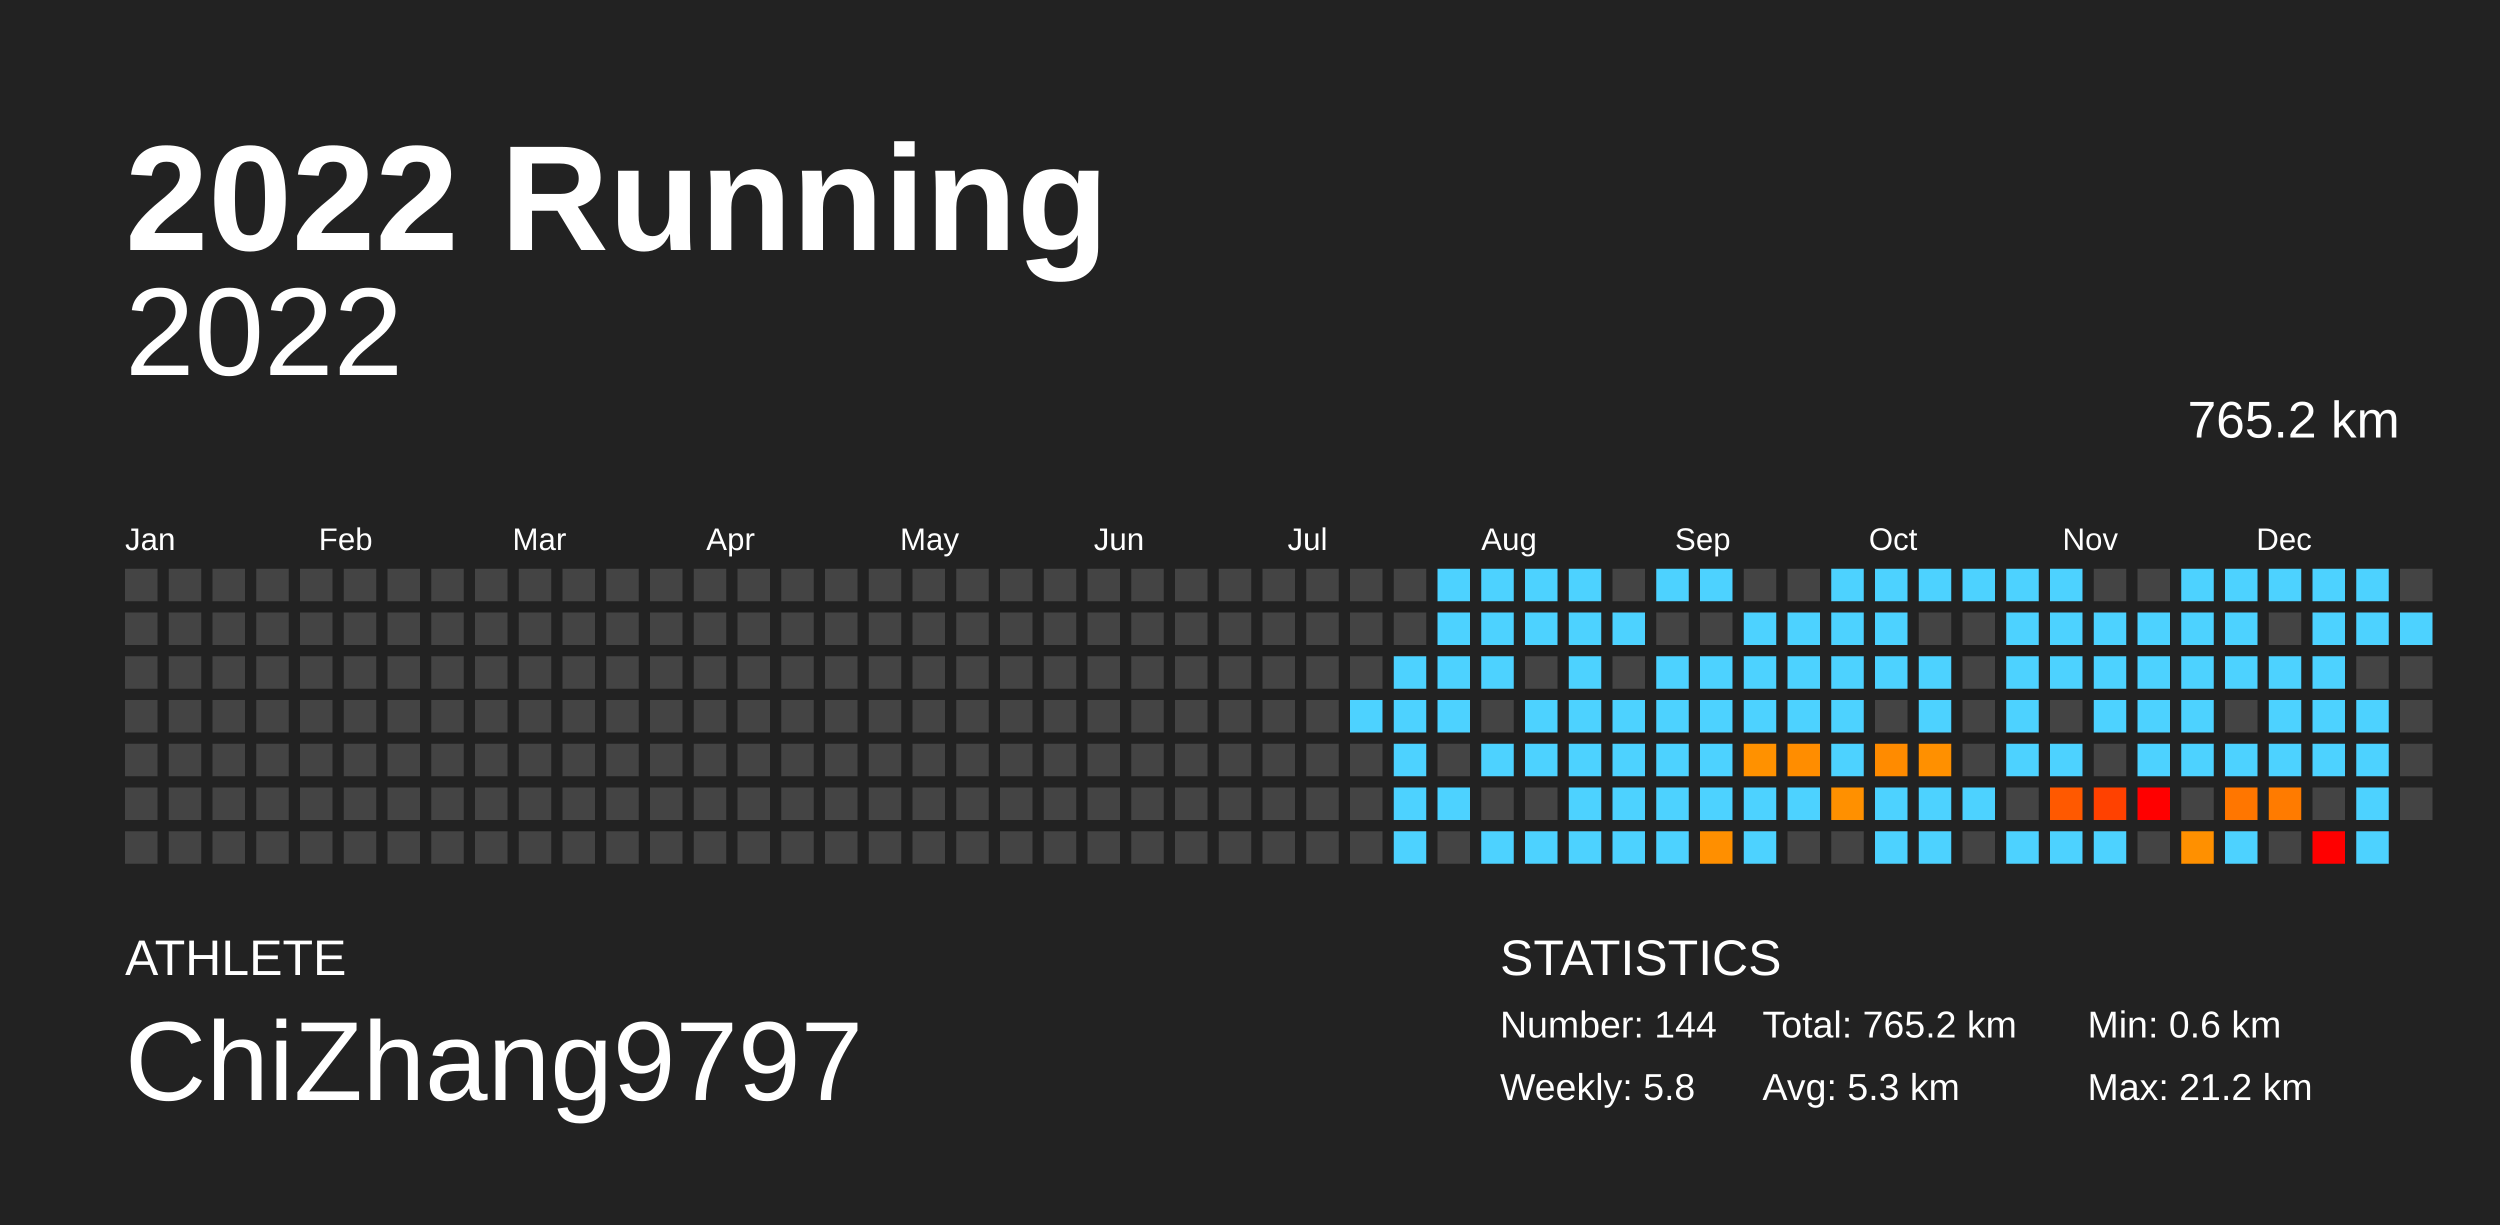
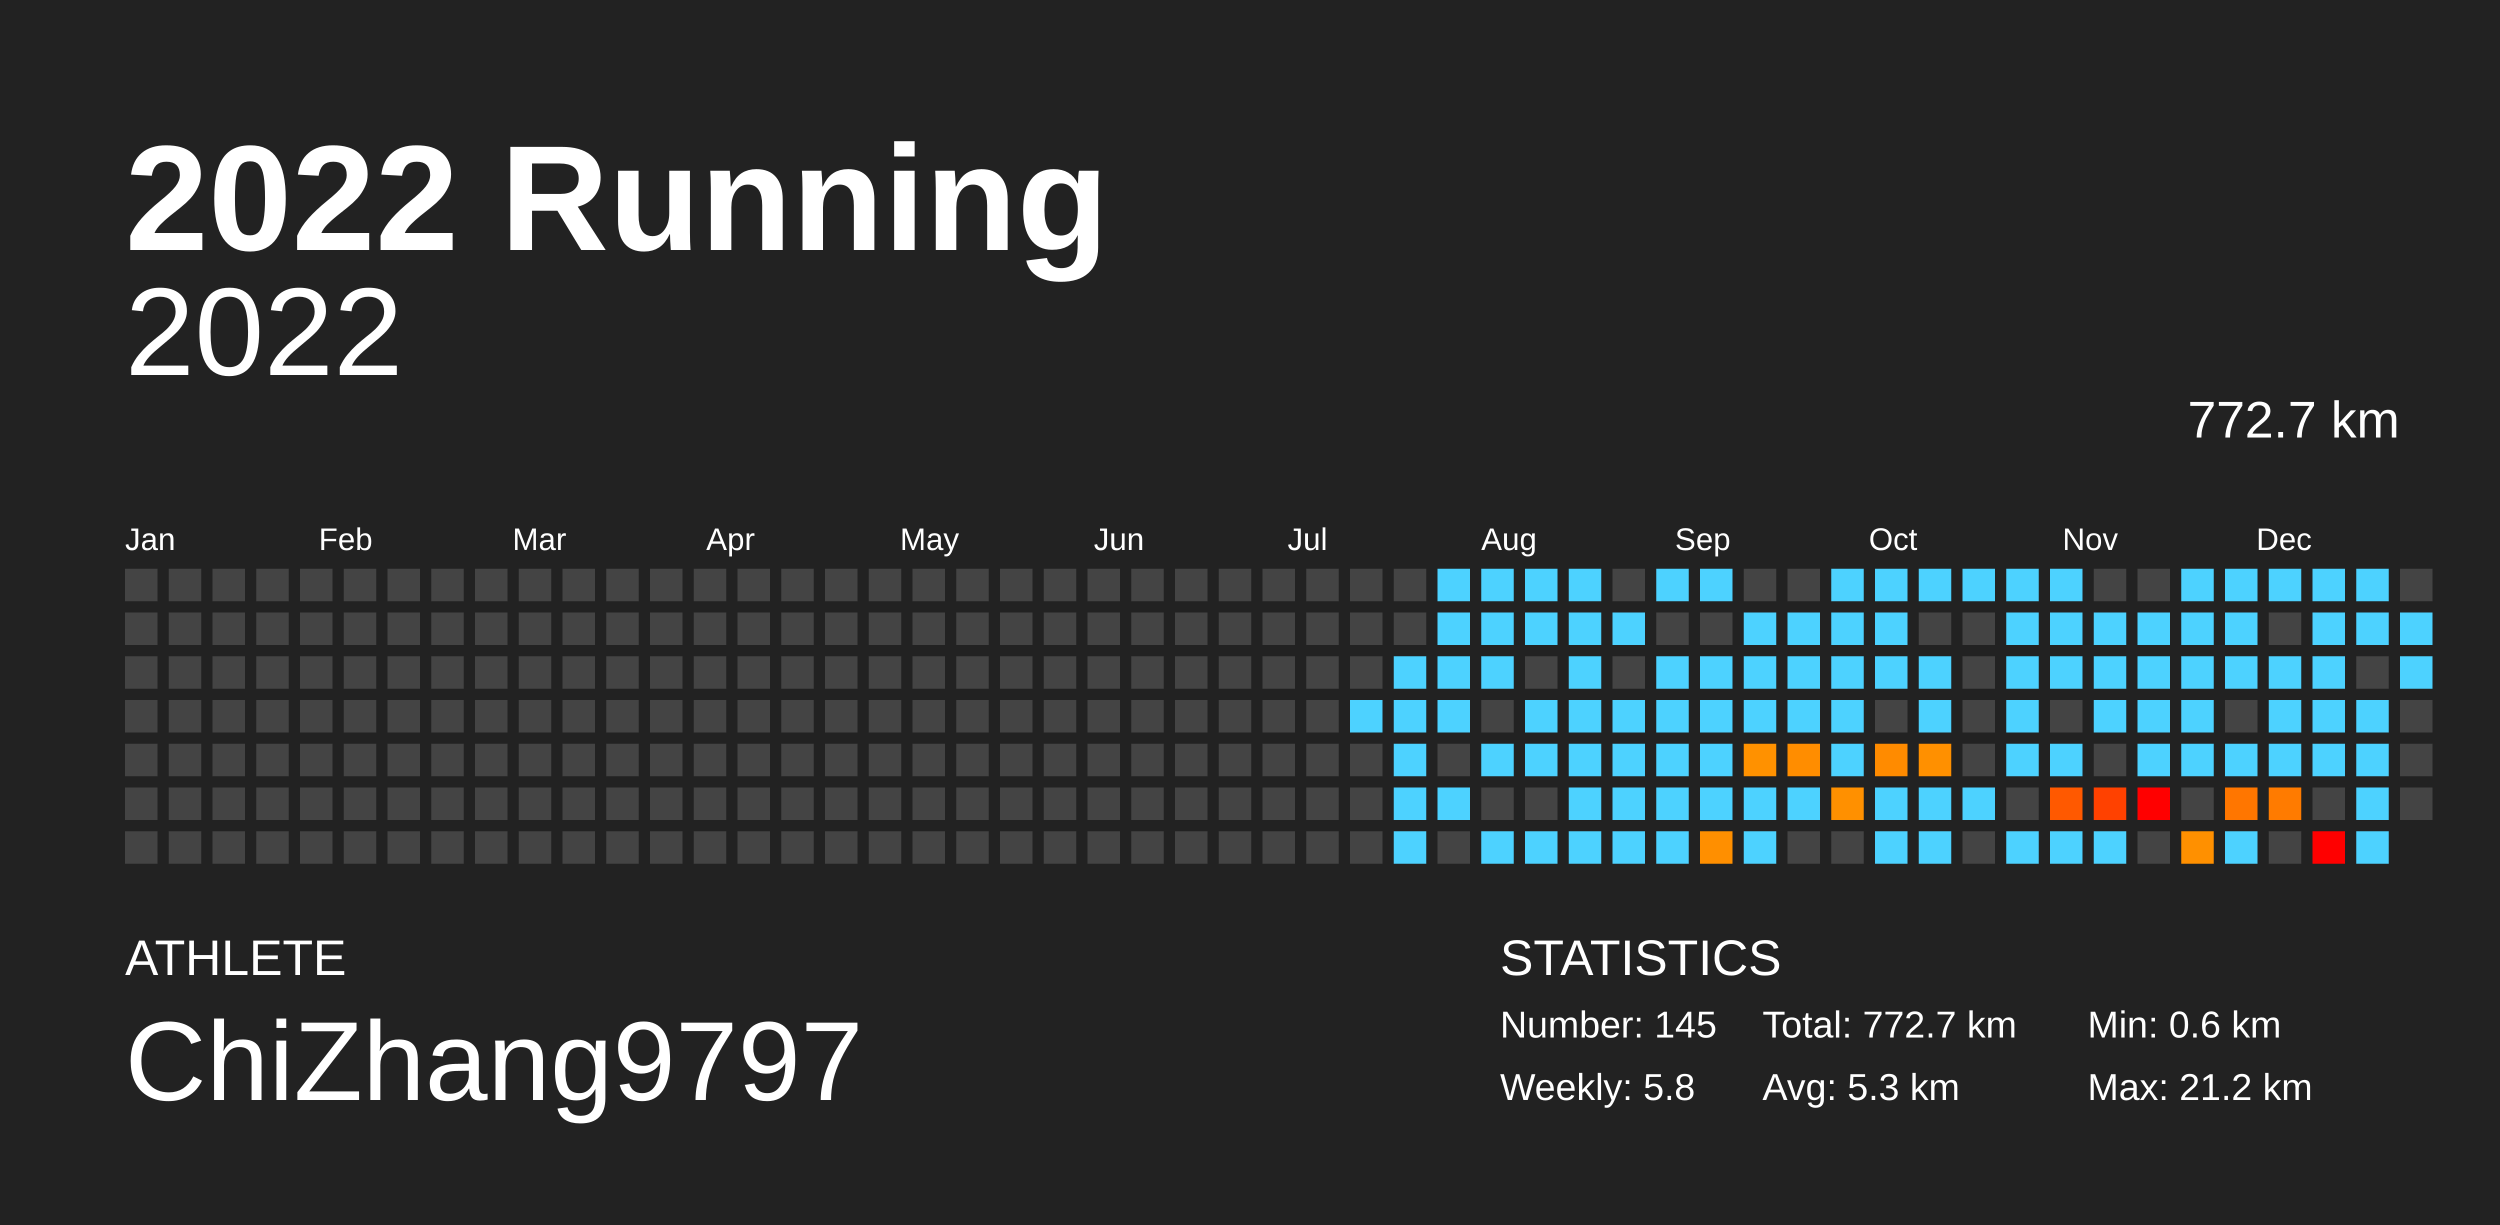
<svg xmlns="http://www.w3.org/2000/svg" baseProfile="full" height="98mm" version="1.1" viewBox="0,0,200,98" width="200mm">
  <defs />
  <rect fill="#222222" height="98" width="200" x="0" y="0" />
  <text fill="#FFFFFF" style="font-size:12px; font-family:Arial; font-weight:bold;" x="10" y="20">2022 Running</text>
  <text fill="#FFFFFF" style="font-size:4px; font-family:Arial" x="10" y="78">ATHLETE</text>
  <text fill="#FFFFFF" style="font-size:9px; font-family:Arial" x="10" y="88">ChiZhang9797</text>
  <text fill="#FFFFFF" style="font-size:4px; font-family:Arial" x="120" y="78">STATISTICS</text>
-   <text fill="#FFFFFF" style="font-size:3px; font-family:Arial" x="120" y="83">Number: 144</text>
+   <text fill="#FFFFFF" style="font-size:3px; font-family:Arial" x="120" y="83">Number: 145</text>
  <text fill="#FFFFFF" style="font-size:3px; font-family:Arial" x="120" y="88">Weekly: 5.8</text>
-   <text fill="#FFFFFF" style="font-size:3px; font-family:Arial" x="141" y="83">Total: 765.2 km</text>
+   <text fill="#FFFFFF" style="font-size:3px; font-family:Arial" x="141" y="83">Total: 772.7 km</text>
  <text fill="#FFFFFF" style="font-size:3px; font-family:Arial" x="141" y="88">Avg: 5.3 km</text>
  <text fill="#FFFFFF" style="font-size:3px; font-family:Arial" x="167" y="83">Min: 0.6 km</text>
  <text fill="#FFFFFF" style="font-size:3px; font-family:Arial" x="167" y="88">Max: 21.2 km</text>
  <text alignment-baseline="hanging" fill="#FFFFFF" style="font-size:10.0px; font-family:Arial;" x="10" y="30">2022</text>
-   <text alignment-baseline="hanging" fill="#FFFFFF" style="font-size:4.125px; font-family:Arial;" x="175" y="35">765.2 km</text>
+   <text alignment-baseline="hanging" fill="#FFFFFF" style="font-size:4.125px; font-family:Arial;" x="175" y="35">772.7 km</text>
  <text fill="#FFFFFF" style="font-size:2.5px; font-family:Arial" x="10.0" y="44">Jan</text>
  <text fill="#FFFFFF" style="font-size:2.5px; font-family:Arial" x="25.5" y="44">Feb</text>
  <text fill="#FFFFFF" style="font-size:2.5px; font-family:Arial" x="41.0" y="44">Mar</text>
  <text fill="#FFFFFF" style="font-size:2.5px; font-family:Arial" x="56.5" y="44">Apr</text>
  <text fill="#FFFFFF" style="font-size:2.5px; font-family:Arial" x="72.0" y="44">May</text>
  <text fill="#FFFFFF" style="font-size:2.5px; font-family:Arial" x="87.5" y="44">Jun</text>
  <text fill="#FFFFFF" style="font-size:2.5px; font-family:Arial" x="103.0" y="44">Jul</text>
  <text fill="#FFFFFF" style="font-size:2.5px; font-family:Arial" x="118.5" y="44">Aug</text>
  <text fill="#FFFFFF" style="font-size:2.5px; font-family:Arial" x="134.0" y="44">Sep</text>
  <text fill="#FFFFFF" style="font-size:2.5px; font-family:Arial" x="149.5" y="44">Oct</text>
  <text fill="#FFFFFF" style="font-size:2.5px; font-family:Arial" x="165.0" y="44">Nov</text>
  <text fill="#FFFFFF" style="font-size:2.5px; font-family:Arial" x="180.5" y="44">Dec</text>
  <rect fill="#444444" height="2.6" width="2.6" x="10.0" y="45.5" />
  <rect fill="#444444" height="2.6" width="2.6" x="10.0" y="49.0" />
  <rect fill="#444444" height="2.6" width="2.6" x="10.0" y="52.5" />
  <rect fill="#444444" height="2.6" width="2.6" x="10.0" y="56.0" />
  <rect fill="#444444" height="2.6" width="2.6" x="10.0" y="59.5" />
  <rect fill="#444444" height="2.6" width="2.6" x="10.0" y="63.0" />
  <rect fill="#444444" height="2.6" width="2.6" x="10.0" y="66.5" />
  <rect fill="#444444" height="2.6" width="2.6" x="13.5" y="45.5" />
  <rect fill="#444444" height="2.6" width="2.6" x="13.5" y="49.0" />
  <rect fill="#444444" height="2.6" width="2.6" x="13.5" y="52.5" />
  <rect fill="#444444" height="2.6" width="2.6" x="13.5" y="56.0" />
  <rect fill="#444444" height="2.6" width="2.6" x="13.5" y="59.5" />
  <rect fill="#444444" height="2.6" width="2.6" x="13.5" y="63.0" />
  <rect fill="#444444" height="2.6" width="2.6" x="13.5" y="66.5" />
  <rect fill="#444444" height="2.6" width="2.6" x="17.0" y="45.5" />
  <rect fill="#444444" height="2.6" width="2.6" x="17.0" y="49.0" />
  <rect fill="#444444" height="2.6" width="2.6" x="17.0" y="52.5" />
  <rect fill="#444444" height="2.6" width="2.6" x="17.0" y="56.0" />
  <rect fill="#444444" height="2.6" width="2.6" x="17.0" y="59.5" />
  <rect fill="#444444" height="2.6" width="2.6" x="17.0" y="63.0" />
  <rect fill="#444444" height="2.6" width="2.6" x="17.0" y="66.5" />
  <rect fill="#444444" height="2.6" width="2.6" x="20.5" y="45.5" />
  <rect fill="#444444" height="2.6" width="2.6" x="20.5" y="49.0" />
  <rect fill="#444444" height="2.6" width="2.6" x="20.5" y="52.5" />
  <rect fill="#444444" height="2.6" width="2.6" x="20.5" y="56.0" />
  <rect fill="#444444" height="2.6" width="2.6" x="20.5" y="59.5" />
  <rect fill="#444444" height="2.6" width="2.6" x="20.5" y="63.0" />
  <rect fill="#444444" height="2.6" width="2.6" x="20.5" y="66.5" />
  <rect fill="#444444" height="2.6" width="2.6" x="24.0" y="45.5" />
  <rect fill="#444444" height="2.6" width="2.6" x="24.0" y="49.0" />
  <rect fill="#444444" height="2.6" width="2.6" x="24.0" y="52.5" />
  <rect fill="#444444" height="2.6" width="2.6" x="24.0" y="56.0" />
  <rect fill="#444444" height="2.6" width="2.6" x="24.0" y="59.5" />
  <rect fill="#444444" height="2.6" width="2.6" x="24.0" y="63.0" />
  <rect fill="#444444" height="2.6" width="2.6" x="24.0" y="66.5" />
  <rect fill="#444444" height="2.6" width="2.6" x="27.5" y="45.5" />
  <rect fill="#444444" height="2.6" width="2.6" x="27.5" y="49.0" />
  <rect fill="#444444" height="2.6" width="2.6" x="27.5" y="52.5" />
  <rect fill="#444444" height="2.6" width="2.6" x="27.5" y="56.0" />
  <rect fill="#444444" height="2.6" width="2.6" x="27.5" y="59.5" />
  <rect fill="#444444" height="2.6" width="2.6" x="27.5" y="63.0" />
  <rect fill="#444444" height="2.6" width="2.6" x="27.5" y="66.5" />
  <rect fill="#444444" height="2.6" width="2.6" x="31.0" y="45.5" />
  <rect fill="#444444" height="2.6" width="2.6" x="31.0" y="49.0" />
  <rect fill="#444444" height="2.6" width="2.6" x="31.0" y="52.5" />
  <rect fill="#444444" height="2.6" width="2.6" x="31.0" y="56.0" />
  <rect fill="#444444" height="2.6" width="2.6" x="31.0" y="59.5" />
  <rect fill="#444444" height="2.6" width="2.6" x="31.0" y="63.0" />
  <rect fill="#444444" height="2.6" width="2.6" x="31.0" y="66.5" />
  <rect fill="#444444" height="2.6" width="2.6" x="34.5" y="45.5" />
  <rect fill="#444444" height="2.6" width="2.6" x="34.5" y="49.0" />
  <rect fill="#444444" height="2.6" width="2.6" x="34.5" y="52.5" />
  <rect fill="#444444" height="2.6" width="2.6" x="34.5" y="56.0" />
  <rect fill="#444444" height="2.6" width="2.6" x="34.5" y="59.5" />
  <rect fill="#444444" height="2.6" width="2.6" x="34.5" y="63.0" />
  <rect fill="#444444" height="2.6" width="2.6" x="34.5" y="66.5" />
  <rect fill="#444444" height="2.6" width="2.6" x="38.0" y="45.5" />
  <rect fill="#444444" height="2.6" width="2.6" x="38.0" y="49.0" />
  <rect fill="#444444" height="2.6" width="2.6" x="38.0" y="52.5" />
  <rect fill="#444444" height="2.6" width="2.6" x="38.0" y="56.0" />
  <rect fill="#444444" height="2.6" width="2.6" x="38.0" y="59.5" />
  <rect fill="#444444" height="2.6" width="2.6" x="38.0" y="63.0" />
  <rect fill="#444444" height="2.6" width="2.6" x="38.0" y="66.5" />
  <rect fill="#444444" height="2.6" width="2.6" x="41.5" y="45.5" />
  <rect fill="#444444" height="2.6" width="2.6" x="41.5" y="49.0" />
  <rect fill="#444444" height="2.6" width="2.6" x="41.5" y="52.5" />
  <rect fill="#444444" height="2.6" width="2.6" x="41.5" y="56.0" />
  <rect fill="#444444" height="2.6" width="2.6" x="41.5" y="59.5" />
  <rect fill="#444444" height="2.6" width="2.6" x="41.5" y="63.0" />
  <rect fill="#444444" height="2.6" width="2.6" x="41.5" y="66.5" />
  <rect fill="#444444" height="2.6" width="2.6" x="45.0" y="45.5" />
  <rect fill="#444444" height="2.6" width="2.6" x="45.0" y="49.0" />
  <rect fill="#444444" height="2.6" width="2.6" x="45.0" y="52.5" />
  <rect fill="#444444" height="2.6" width="2.6" x="45.0" y="56.0" />
  <rect fill="#444444" height="2.6" width="2.6" x="45.0" y="59.5" />
  <rect fill="#444444" height="2.6" width="2.6" x="45.0" y="63.0" />
  <rect fill="#444444" height="2.6" width="2.6" x="45.0" y="66.5" />
  <rect fill="#444444" height="2.6" width="2.6" x="48.5" y="45.5" />
  <rect fill="#444444" height="2.6" width="2.6" x="48.5" y="49.0" />
  <rect fill="#444444" height="2.6" width="2.6" x="48.5" y="52.5" />
  <rect fill="#444444" height="2.6" width="2.6" x="48.5" y="56.0" />
  <rect fill="#444444" height="2.6" width="2.6" x="48.5" y="59.5" />
  <rect fill="#444444" height="2.6" width="2.6" x="48.5" y="63.0" />
  <rect fill="#444444" height="2.6" width="2.6" x="48.5" y="66.5" />
  <rect fill="#444444" height="2.6" width="2.6" x="52.0" y="45.5" />
  <rect fill="#444444" height="2.6" width="2.6" x="52.0" y="49.0" />
  <rect fill="#444444" height="2.6" width="2.6" x="52.0" y="52.5" />
  <rect fill="#444444" height="2.6" width="2.6" x="52.0" y="56.0" />
  <rect fill="#444444" height="2.6" width="2.6" x="52.0" y="59.5" />
  <rect fill="#444444" height="2.6" width="2.6" x="52.0" y="63.0" />
  <rect fill="#444444" height="2.6" width="2.6" x="52.0" y="66.5" />
  <rect fill="#444444" height="2.6" width="2.6" x="55.5" y="45.5" />
  <rect fill="#444444" height="2.6" width="2.6" x="55.5" y="49.0" />
  <rect fill="#444444" height="2.6" width="2.6" x="55.5" y="52.5" />
  <rect fill="#444444" height="2.6" width="2.6" x="55.5" y="56.0" />
  <rect fill="#444444" height="2.6" width="2.6" x="55.5" y="59.5" />
  <rect fill="#444444" height="2.6" width="2.6" x="55.5" y="63.0" />
  <rect fill="#444444" height="2.6" width="2.6" x="55.5" y="66.5" />
  <rect fill="#444444" height="2.6" width="2.6" x="59.0" y="45.5" />
  <rect fill="#444444" height="2.6" width="2.6" x="59.0" y="49.0" />
  <rect fill="#444444" height="2.6" width="2.6" x="59.0" y="52.5" />
  <rect fill="#444444" height="2.6" width="2.6" x="59.0" y="56.0" />
  <rect fill="#444444" height="2.6" width="2.6" x="59.0" y="59.5" />
  <rect fill="#444444" height="2.6" width="2.6" x="59.0" y="63.0" />
  <rect fill="#444444" height="2.6" width="2.6" x="59.0" y="66.5" />
  <rect fill="#444444" height="2.6" width="2.6" x="62.5" y="45.5" />
  <rect fill="#444444" height="2.6" width="2.6" x="62.5" y="49.0" />
  <rect fill="#444444" height="2.6" width="2.6" x="62.5" y="52.5" />
  <rect fill="#444444" height="2.6" width="2.6" x="62.5" y="56.0" />
  <rect fill="#444444" height="2.6" width="2.6" x="62.5" y="59.5" />
  <rect fill="#444444" height="2.6" width="2.6" x="62.5" y="63.0" />
  <rect fill="#444444" height="2.6" width="2.6" x="62.5" y="66.5" />
  <rect fill="#444444" height="2.6" width="2.6" x="66.0" y="45.5" />
  <rect fill="#444444" height="2.6" width="2.6" x="66.0" y="49.0" />
  <rect fill="#444444" height="2.6" width="2.6" x="66.0" y="52.5" />
  <rect fill="#444444" height="2.6" width="2.6" x="66.0" y="56.0" />
  <rect fill="#444444" height="2.6" width="2.6" x="66.0" y="59.5" />
  <rect fill="#444444" height="2.6" width="2.6" x="66.0" y="63.0" />
  <rect fill="#444444" height="2.6" width="2.6" x="66.0" y="66.5" />
  <rect fill="#444444" height="2.6" width="2.6" x="69.5" y="45.5" />
  <rect fill="#444444" height="2.6" width="2.6" x="69.5" y="49.0" />
  <rect fill="#444444" height="2.6" width="2.6" x="69.5" y="52.5" />
  <rect fill="#444444" height="2.6" width="2.6" x="69.5" y="56.0" />
  <rect fill="#444444" height="2.6" width="2.6" x="69.5" y="59.5" />
  <rect fill="#444444" height="2.6" width="2.6" x="69.5" y="63.0" />
  <rect fill="#444444" height="2.6" width="2.6" x="69.5" y="66.5" />
  <rect fill="#444444" height="2.6" width="2.6" x="73.0" y="45.5" />
  <rect fill="#444444" height="2.6" width="2.6" x="73.0" y="49.0" />
  <rect fill="#444444" height="2.6" width="2.6" x="73.0" y="52.5" />
  <rect fill="#444444" height="2.6" width="2.6" x="73.0" y="56.0" />
  <rect fill="#444444" height="2.6" width="2.6" x="73.0" y="59.5" />
  <rect fill="#444444" height="2.6" width="2.6" x="73.0" y="63.0" />
  <rect fill="#444444" height="2.6" width="2.6" x="73.0" y="66.5" />
  <rect fill="#444444" height="2.6" width="2.6" x="76.5" y="45.5" />
  <rect fill="#444444" height="2.6" width="2.6" x="76.5" y="49.0" />
  <rect fill="#444444" height="2.6" width="2.6" x="76.5" y="52.5" />
  <rect fill="#444444" height="2.6" width="2.6" x="76.5" y="56.0" />
  <rect fill="#444444" height="2.6" width="2.6" x="76.5" y="59.5" />
  <rect fill="#444444" height="2.6" width="2.6" x="76.5" y="63.0" />
  <rect fill="#444444" height="2.6" width="2.6" x="76.5" y="66.5" />
  <rect fill="#444444" height="2.6" width="2.6" x="80.0" y="45.5" />
  <rect fill="#444444" height="2.6" width="2.6" x="80.0" y="49.0" />
  <rect fill="#444444" height="2.6" width="2.6" x="80.0" y="52.5" />
  <rect fill="#444444" height="2.6" width="2.6" x="80.0" y="56.0" />
  <rect fill="#444444" height="2.6" width="2.6" x="80.0" y="59.5" />
  <rect fill="#444444" height="2.6" width="2.6" x="80.0" y="63.0" />
  <rect fill="#444444" height="2.6" width="2.6" x="80.0" y="66.5" />
  <rect fill="#444444" height="2.6" width="2.6" x="83.5" y="45.5" />
  <rect fill="#444444" height="2.6" width="2.6" x="83.5" y="49.0" />
  <rect fill="#444444" height="2.6" width="2.6" x="83.5" y="52.5" />
  <rect fill="#444444" height="2.6" width="2.6" x="83.5" y="56.0" />
  <rect fill="#444444" height="2.6" width="2.6" x="83.5" y="59.5" />
  <rect fill="#444444" height="2.6" width="2.6" x="83.5" y="63.0" />
  <rect fill="#444444" height="2.6" width="2.6" x="83.5" y="66.5" />
  <rect fill="#444444" height="2.6" width="2.6" x="87.0" y="45.5" />
  <rect fill="#444444" height="2.6" width="2.6" x="87.0" y="49.0" />
  <rect fill="#444444" height="2.6" width="2.6" x="87.0" y="52.5" />
  <rect fill="#444444" height="2.6" width="2.6" x="87.0" y="56.0" />
  <rect fill="#444444" height="2.6" width="2.6" x="87.0" y="59.5" />
  <rect fill="#444444" height="2.6" width="2.6" x="87.0" y="63.0" />
  <rect fill="#444444" height="2.6" width="2.6" x="87.0" y="66.5" />
  <rect fill="#444444" height="2.6" width="2.6" x="90.5" y="45.5" />
  <rect fill="#444444" height="2.6" width="2.6" x="90.5" y="49.0" />
  <rect fill="#444444" height="2.6" width="2.6" x="90.5" y="52.5" />
  <rect fill="#444444" height="2.6" width="2.6" x="90.5" y="56.0" />
  <rect fill="#444444" height="2.6" width="2.6" x="90.5" y="59.5" />
  <rect fill="#444444" height="2.6" width="2.6" x="90.5" y="63.0" />
  <rect fill="#444444" height="2.6" width="2.6" x="90.5" y="66.5" />
  <rect fill="#444444" height="2.6" width="2.6" x="94.0" y="45.5" />
  <rect fill="#444444" height="2.6" width="2.6" x="94.0" y="49.0" />
  <rect fill="#444444" height="2.6" width="2.6" x="94.0" y="52.5" />
  <rect fill="#444444" height="2.6" width="2.6" x="94.0" y="56.0" />
  <rect fill="#444444" height="2.6" width="2.6" x="94.0" y="59.5" />
  <rect fill="#444444" height="2.6" width="2.6" x="94.0" y="63.0" />
  <rect fill="#444444" height="2.6" width="2.6" x="94.0" y="66.5" />
  <rect fill="#444444" height="2.6" width="2.6" x="97.5" y="45.5" />
  <rect fill="#444444" height="2.6" width="2.6" x="97.5" y="49.0" />
  <rect fill="#444444" height="2.6" width="2.6" x="97.5" y="52.5" />
  <rect fill="#444444" height="2.6" width="2.6" x="97.5" y="56.0" />
  <rect fill="#444444" height="2.6" width="2.6" x="97.5" y="59.5" />
  <rect fill="#444444" height="2.6" width="2.6" x="97.5" y="63.0" />
  <rect fill="#444444" height="2.6" width="2.6" x="97.5" y="66.5" />
  <rect fill="#444444" height="2.6" width="2.6" x="101.0" y="45.5" />
  <rect fill="#444444" height="2.6" width="2.6" x="101.0" y="49.0" />
  <rect fill="#444444" height="2.6" width="2.6" x="101.0" y="52.5" />
  <rect fill="#444444" height="2.6" width="2.6" x="101.0" y="56.0" />
  <rect fill="#444444" height="2.6" width="2.6" x="101.0" y="59.5" />
  <rect fill="#444444" height="2.6" width="2.6" x="101.0" y="63.0" />
  <rect fill="#444444" height="2.6" width="2.6" x="101.0" y="66.5" />
  <rect fill="#444444" height="2.6" width="2.6" x="104.5" y="45.5" />
  <rect fill="#444444" height="2.6" width="2.6" x="104.5" y="49.0" />
  <rect fill="#444444" height="2.6" width="2.6" x="104.5" y="52.5" />
  <rect fill="#444444" height="2.6" width="2.6" x="104.5" y="56.0" />
  <rect fill="#444444" height="2.6" width="2.6" x="104.5" y="59.5" />
  <rect fill="#444444" height="2.6" width="2.6" x="104.5" y="63.0" />
  <rect fill="#444444" height="2.6" width="2.6" x="104.5" y="66.5" />
  <rect fill="#444444" height="2.6" width="2.6" x="108.0" y="45.5" />
  <rect fill="#444444" height="2.6" width="2.6" x="108.0" y="49.0" />
  <rect fill="#444444" height="2.6" width="2.6" x="108.0" y="52.5" />
  <rect fill="#4dd2ff" height="2.6" width="2.6" x="108.0" y="56.0" />
  <rect fill="#444444" height="2.6" width="2.6" x="108.0" y="59.5" />
  <rect fill="#444444" height="2.6" width="2.6" x="108.0" y="63.0" />
  <rect fill="#444444" height="2.6" width="2.6" x="108.0" y="66.5" />
  <rect fill="#444444" height="2.6" width="2.6" x="111.5" y="45.5" />
  <rect fill="#444444" height="2.6" width="2.6" x="111.5" y="49.0" />
  <rect fill="#4dd2ff" height="2.6" width="2.6" x="111.5" y="52.5" />
  <rect fill="#4dd2ff" height="2.6" width="2.6" x="111.5" y="56.0" />
  <rect fill="#4dd2ff" height="2.6" width="2.6" x="111.5" y="59.5" />
  <rect fill="#4dd2ff" height="2.6" width="2.6" x="111.5" y="63.0" />
  <rect fill="#4dd2ff" height="2.6" width="2.6" x="111.5" y="66.5" />
  <rect fill="#4dd2ff" height="2.6" width="2.6" x="115.0" y="45.5" />
  <rect fill="#4dd2ff" height="2.6" width="2.6" x="115.0" y="49.0" />
  <rect fill="#4dd2ff" height="2.6" width="2.6" x="115.0" y="52.5" />
  <rect fill="#4dd2ff" height="2.6" width="2.6" x="115.0" y="56.0" />
  <rect fill="#444444" height="2.6" width="2.6" x="115.0" y="59.5" />
  <rect fill="#4dd2ff" height="2.6" width="2.6" x="115.0" y="63.0" />
  <rect fill="#444444" height="2.6" width="2.6" x="115.0" y="66.5" />
  <rect fill="#4dd2ff" height="2.6" width="2.6" x="118.5" y="45.5" />
  <rect fill="#4dd2ff" height="2.6" width="2.6" x="118.5" y="49.0" />
  <rect fill="#4dd2ff" height="2.6" width="2.6" x="118.5" y="52.5" />
  <rect fill="#444444" height="2.6" width="2.6" x="118.5" y="56.0" />
  <rect fill="#4dd2ff" height="2.6" width="2.6" x="118.5" y="59.5" />
  <rect fill="#444444" height="2.6" width="2.6" x="118.5" y="63.0" />
  <rect fill="#4dd2ff" height="2.6" width="2.6" x="118.5" y="66.5" />
  <rect fill="#4dd2ff" height="2.6" width="2.6" x="122.0" y="45.5" />
  <rect fill="#4dd2ff" height="2.6" width="2.6" x="122.0" y="49.0" />
  <rect fill="#444444" height="2.6" width="2.6" x="122.0" y="52.5" />
  <rect fill="#4dd2ff" height="2.6" width="2.6" x="122.0" y="56.0" />
  <rect fill="#4dd2ff" height="2.6" width="2.6" x="122.0" y="59.5" />
  <rect fill="#444444" height="2.6" width="2.6" x="122.0" y="63.0" />
  <rect fill="#4dd2ff" height="2.6" width="2.6" x="122.0" y="66.5" />
  <rect fill="#4dd2ff" height="2.6" width="2.6" x="125.5" y="45.5" />
  <rect fill="#4dd2ff" height="2.6" width="2.6" x="125.5" y="49.0" />
  <rect fill="#4dd2ff" height="2.6" width="2.6" x="125.5" y="52.5" />
  <rect fill="#4dd2ff" height="2.6" width="2.6" x="125.5" y="56.0" />
  <rect fill="#4dd2ff" height="2.6" width="2.6" x="125.5" y="59.5" />
  <rect fill="#4dd2ff" height="2.6" width="2.6" x="125.5" y="63.0" />
  <rect fill="#4dd2ff" height="2.6" width="2.6" x="125.5" y="66.5" />
  <rect fill="#444444" height="2.6" width="2.6" x="129.0" y="45.5" />
  <rect fill="#4dd2ff" height="2.6" width="2.6" x="129.0" y="49.0" />
  <rect fill="#444444" height="2.6" width="2.6" x="129.0" y="52.5" />
  <rect fill="#4dd2ff" height="2.6" width="2.6" x="129.0" y="56.0" />
  <rect fill="#4dd2ff" height="2.6" width="2.6" x="129.0" y="59.5" />
  <rect fill="#4dd2ff" height="2.6" width="2.6" x="129.0" y="63.0" />
  <rect fill="#4dd2ff" height="2.6" width="2.6" x="129.0" y="66.5" />
  <rect fill="#4dd2ff" height="2.6" width="2.6" x="132.5" y="45.5" />
  <rect fill="#444444" height="2.6" width="2.6" x="132.5" y="49.0" />
  <rect fill="#4dd2ff" height="2.6" width="2.6" x="132.5" y="52.5" />
  <rect fill="#4dd2ff" height="2.6" width="2.6" x="132.5" y="56.0" />
  <rect fill="#4dd2ff" height="2.6" width="2.6" x="132.5" y="59.5" />
  <rect fill="#4dd2ff" height="2.6" width="2.6" x="132.5" y="63.0" />
  <rect fill="#4dd2ff" height="2.6" width="2.6" x="132.5" y="66.5" />
  <rect fill="#4dd2ff" height="2.6" width="2.6" x="136.0" y="45.5" />
  <rect fill="#444444" height="2.6" width="2.6" x="136.0" y="49.0" />
  <rect fill="#4dd2ff" height="2.6" width="2.6" x="136.0" y="52.5" />
  <rect fill="#4dd2ff" height="2.6" width="2.6" x="136.0" y="56.0" />
  <rect fill="#4dd2ff" height="2.6" width="2.6" x="136.0" y="59.5" />
  <rect fill="#4dd2ff" height="2.6" width="2.6" x="136.0" y="63.0" />
  <rect fill="#ff8f00" height="2.6" width="2.6" x="136.0" y="66.5" />
  <rect fill="#444444" height="2.6" width="2.6" x="139.5" y="45.5" />
  <rect fill="#4dd2ff" height="2.6" width="2.6" x="139.5" y="49.0" />
  <rect fill="#4dd2ff" height="2.6" width="2.6" x="139.5" y="52.5" />
  <rect fill="#4dd2ff" height="2.6" width="2.6" x="139.5" y="56.0" />
  <rect fill="#ff9100" height="2.6" width="2.6" x="139.5" y="59.5" />
  <rect fill="#4dd2ff" height="2.6" width="2.6" x="139.5" y="63.0" />
  <rect fill="#4dd2ff" height="2.6" width="2.6" x="139.5" y="66.5" />
  <rect fill="#444444" height="2.6" width="2.6" x="143.0" y="45.5" />
  <rect fill="#4dd2ff" height="2.6" width="2.6" x="143.0" y="49.0" />
  <rect fill="#4dd2ff" height="2.6" width="2.6" x="143.0" y="52.5" />
  <rect fill="#4dd2ff" height="2.6" width="2.6" x="143.0" y="56.0" />
  <rect fill="#ff8d00" height="2.6" width="2.6" x="143.0" y="59.5" />
  <rect fill="#4dd2ff" height="2.6" width="2.6" x="143.0" y="63.0" />
  <rect fill="#444444" height="2.6" width="2.6" x="143.0" y="66.5" />
  <rect fill="#4dd2ff" height="2.6" width="2.6" x="146.5" y="45.5" />
  <rect fill="#4dd2ff" height="2.6" width="2.6" x="146.5" y="49.0" />
  <rect fill="#4dd2ff" height="2.6" width="2.6" x="146.5" y="52.5" />
  <rect fill="#4dd2ff" height="2.6" width="2.6" x="146.5" y="56.0" />
  <rect fill="#4dd2ff" height="2.6" width="2.6" x="146.5" y="59.5" />
  <rect fill="#ff9000" height="2.6" width="2.6" x="146.5" y="63.0" />
  <rect fill="#444444" height="2.6" width="2.6" x="146.5" y="66.5" />
  <rect fill="#4dd2ff" height="2.6" width="2.6" x="150.0" y="45.5" />
  <rect fill="#4dd2ff" height="2.6" width="2.6" x="150.0" y="49.0" />
  <rect fill="#4dd2ff" height="2.6" width="2.6" x="150.0" y="52.5" />
  <rect fill="#444444" height="2.6" width="2.6" x="150.0" y="56.0" />
  <rect fill="#ff8b00" height="2.6" width="2.6" x="150.0" y="59.5" />
  <rect fill="#4dd2ff" height="2.6" width="2.6" x="150.0" y="63.0" />
  <rect fill="#4dd2ff" height="2.6" width="2.6" x="150.0" y="66.5" />
  <rect fill="#4dd2ff" height="2.6" width="2.6" x="153.5" y="45.5" />
  <rect fill="#444444" height="2.6" width="2.6" x="153.5" y="49.0" />
  <rect fill="#4dd2ff" height="2.6" width="2.6" x="153.5" y="52.5" />
  <rect fill="#4dd2ff" height="2.6" width="2.6" x="153.5" y="56.0" />
  <rect fill="#ff9000" height="2.6" width="2.6" x="153.5" y="59.5" />
  <rect fill="#4dd2ff" height="2.6" width="2.6" x="153.5" y="63.0" />
  <rect fill="#4dd2ff" height="2.6" width="2.6" x="153.5" y="66.5" />
  <rect fill="#4dd2ff" height="2.6" width="2.6" x="157.0" y="45.5" />
  <rect fill="#444444" height="2.6" width="2.6" x="157.0" y="49.0" />
  <rect fill="#444444" height="2.6" width="2.6" x="157.0" y="52.5" />
  <rect fill="#444444" height="2.6" width="2.6" x="157.0" y="56.0" />
  <rect fill="#444444" height="2.6" width="2.6" x="157.0" y="59.5" />
  <rect fill="#4dd2ff" height="2.6" width="2.6" x="157.0" y="63.0" />
  <rect fill="#444444" height="2.6" width="2.6" x="157.0" y="66.5" />
  <rect fill="#4dd2ff" height="2.6" width="2.6" x="160.5" y="45.5" />
  <rect fill="#4dd2ff" height="2.6" width="2.6" x="160.5" y="49.0" />
  <rect fill="#4dd2ff" height="2.6" width="2.6" x="160.5" y="52.5" />
  <rect fill="#4dd2ff" height="2.6" width="2.6" x="160.5" y="56.0" />
  <rect fill="#4dd2ff" height="2.6" width="2.6" x="160.5" y="59.5" />
  <rect fill="#444444" height="2.6" width="2.6" x="160.5" y="63.0" />
  <rect fill="#4dd2ff" height="2.6" width="2.6" x="160.5" y="66.5" />
  <rect fill="#4dd2ff" height="2.6" width="2.6" x="164.0" y="45.5" />
  <rect fill="#4dd2ff" height="2.6" width="2.6" x="164.0" y="49.0" />
  <rect fill="#4dd2ff" height="2.6" width="2.6" x="164.0" y="52.5" />
  <rect fill="#444444" height="2.6" width="2.6" x="164.0" y="56.0" />
  <rect fill="#4dd2ff" height="2.6" width="2.6" x="164.0" y="59.5" />
  <rect fill="#ff5900" height="2.6" width="2.6" x="164.0" y="63.0" />
  <rect fill="#4dd2ff" height="2.6" width="2.6" x="164.0" y="66.5" />
  <rect fill="#444444" height="2.6" width="2.6" x="167.5" y="45.5" />
  <rect fill="#4dd2ff" height="2.6" width="2.6" x="167.5" y="49.0" />
  <rect fill="#4dd2ff" height="2.6" width="2.6" x="167.5" y="52.5" />
  <rect fill="#4dd2ff" height="2.6" width="2.6" x="167.5" y="56.0" />
  <rect fill="#444444" height="2.6" width="2.6" x="167.5" y="59.5" />
  <rect fill="#ff4100" height="2.6" width="2.6" x="167.5" y="63.0" />
  <rect fill="#4dd2ff" height="2.6" width="2.6" x="167.5" y="66.5" />
  <rect fill="#444444" height="2.6" width="2.6" x="171.0" y="45.5" />
  <rect fill="#4dd2ff" height="2.6" width="2.6" x="171.0" y="49.0" />
  <rect fill="#4dd2ff" height="2.6" width="2.6" x="171.0" y="52.5" />
  <rect fill="#4dd2ff" height="2.6" width="2.6" x="171.0" y="56.0" />
  <rect fill="#4dd2ff" height="2.6" width="2.6" x="171.0" y="59.5" />
  <rect fill="red" height="2.6" width="2.6" x="171.0" y="63.0" />
  <rect fill="#444444" height="2.6" width="2.6" x="171.0" y="66.5" />
  <rect fill="#4dd2ff" height="2.6" width="2.6" x="174.5" y="45.5" />
  <rect fill="#4dd2ff" height="2.6" width="2.6" x="174.5" y="49.0" />
  <rect fill="#4dd2ff" height="2.6" width="2.6" x="174.5" y="52.5" />
  <rect fill="#4dd2ff" height="2.6" width="2.6" x="174.5" y="56.0" />
  <rect fill="#4dd2ff" height="2.6" width="2.6" x="174.5" y="59.5" />
  <rect fill="#444444" height="2.6" width="2.6" x="174.5" y="63.0" />
  <rect fill="#ff9000" height="2.6" width="2.6" x="174.5" y="66.5" />
  <rect fill="#4dd2ff" height="2.6" width="2.6" x="178.0" y="45.5" />
  <rect fill="#4dd2ff" height="2.6" width="2.6" x="178.0" y="49.0" />
  <rect fill="#4dd2ff" height="2.6" width="2.6" x="178.0" y="52.5" />
  <rect fill="#444444" height="2.6" width="2.6" x="178.0" y="56.0" />
  <rect fill="#4dd2ff" height="2.6" width="2.6" x="178.0" y="59.5" />
  <rect fill="#ff7600" height="2.6" width="2.6" x="178.0" y="63.0" />
  <rect fill="#4dd2ff" height="2.6" width="2.6" x="178.0" y="66.5" />
  <rect fill="#4dd2ff" height="2.6" width="2.6" x="181.5" y="45.5" />
  <rect fill="#444444" height="2.6" width="2.6" x="181.5" y="49.0" />
  <rect fill="#4dd2ff" height="2.6" width="2.6" x="181.5" y="52.5" />
  <rect fill="#4dd2ff" height="2.6" width="2.6" x="181.5" y="56.0" />
  <rect fill="#4dd2ff" height="2.6" width="2.6" x="181.5" y="59.5" />
  <rect fill="#ff7b00" height="2.6" width="2.6" x="181.5" y="63.0" />
  <rect fill="#444444" height="2.6" width="2.6" x="181.5" y="66.5" />
  <rect fill="#4dd2ff" height="2.6" width="2.6" x="185.0" y="45.5" />
  <rect fill="#4dd2ff" height="2.6" width="2.6" x="185.0" y="49.0" />
  <rect fill="#4dd2ff" height="2.6" width="2.6" x="185.0" y="52.5" />
  <rect fill="#4dd2ff" height="2.6" width="2.6" x="185.0" y="56.0" />
  <rect fill="#4dd2ff" height="2.6" width="2.6" x="185.0" y="59.5" />
  <rect fill="#444444" height="2.6" width="2.6" x="185.0" y="63.0" />
  <rect fill="red" height="2.6" width="2.6" x="185.0" y="66.5" />
  <rect fill="#4dd2ff" height="2.6" width="2.6" x="188.5" y="45.5" />
  <rect fill="#4dd2ff" height="2.6" width="2.6" x="188.5" y="49.0" />
  <rect fill="#444444" height="2.6" width="2.6" x="188.5" y="52.5" />
  <rect fill="#4dd2ff" height="2.6" width="2.6" x="188.5" y="56.0" />
  <rect fill="#4dd2ff" height="2.6" width="2.6" x="188.5" y="59.5" />
  <rect fill="#4dd2ff" height="2.6" width="2.6" x="188.5" y="63.0" />
  <rect fill="#4dd2ff" height="2.6" width="2.6" x="188.5" y="66.5" />
  <rect fill="#444444" height="2.6" width="2.6" x="192.0" y="45.5" />
  <rect fill="#4dd2ff" height="2.6" width="2.6" x="192.0" y="49.0" />
-   <rect fill="#444444" height="2.6" width="2.6" x="192.0" y="52.5" />
+   <rect fill="#4dd2ff" height="2.6" width="2.6" x="192.0" y="52.5" />
  <rect fill="#444444" height="2.6" width="2.6" x="192.0" y="56.0" />
  <rect fill="#444444" height="2.6" width="2.6" x="192.0" y="59.5" />
  <rect fill="#444444" height="2.6" width="2.6" x="192.0" y="63.0" />
</svg>
